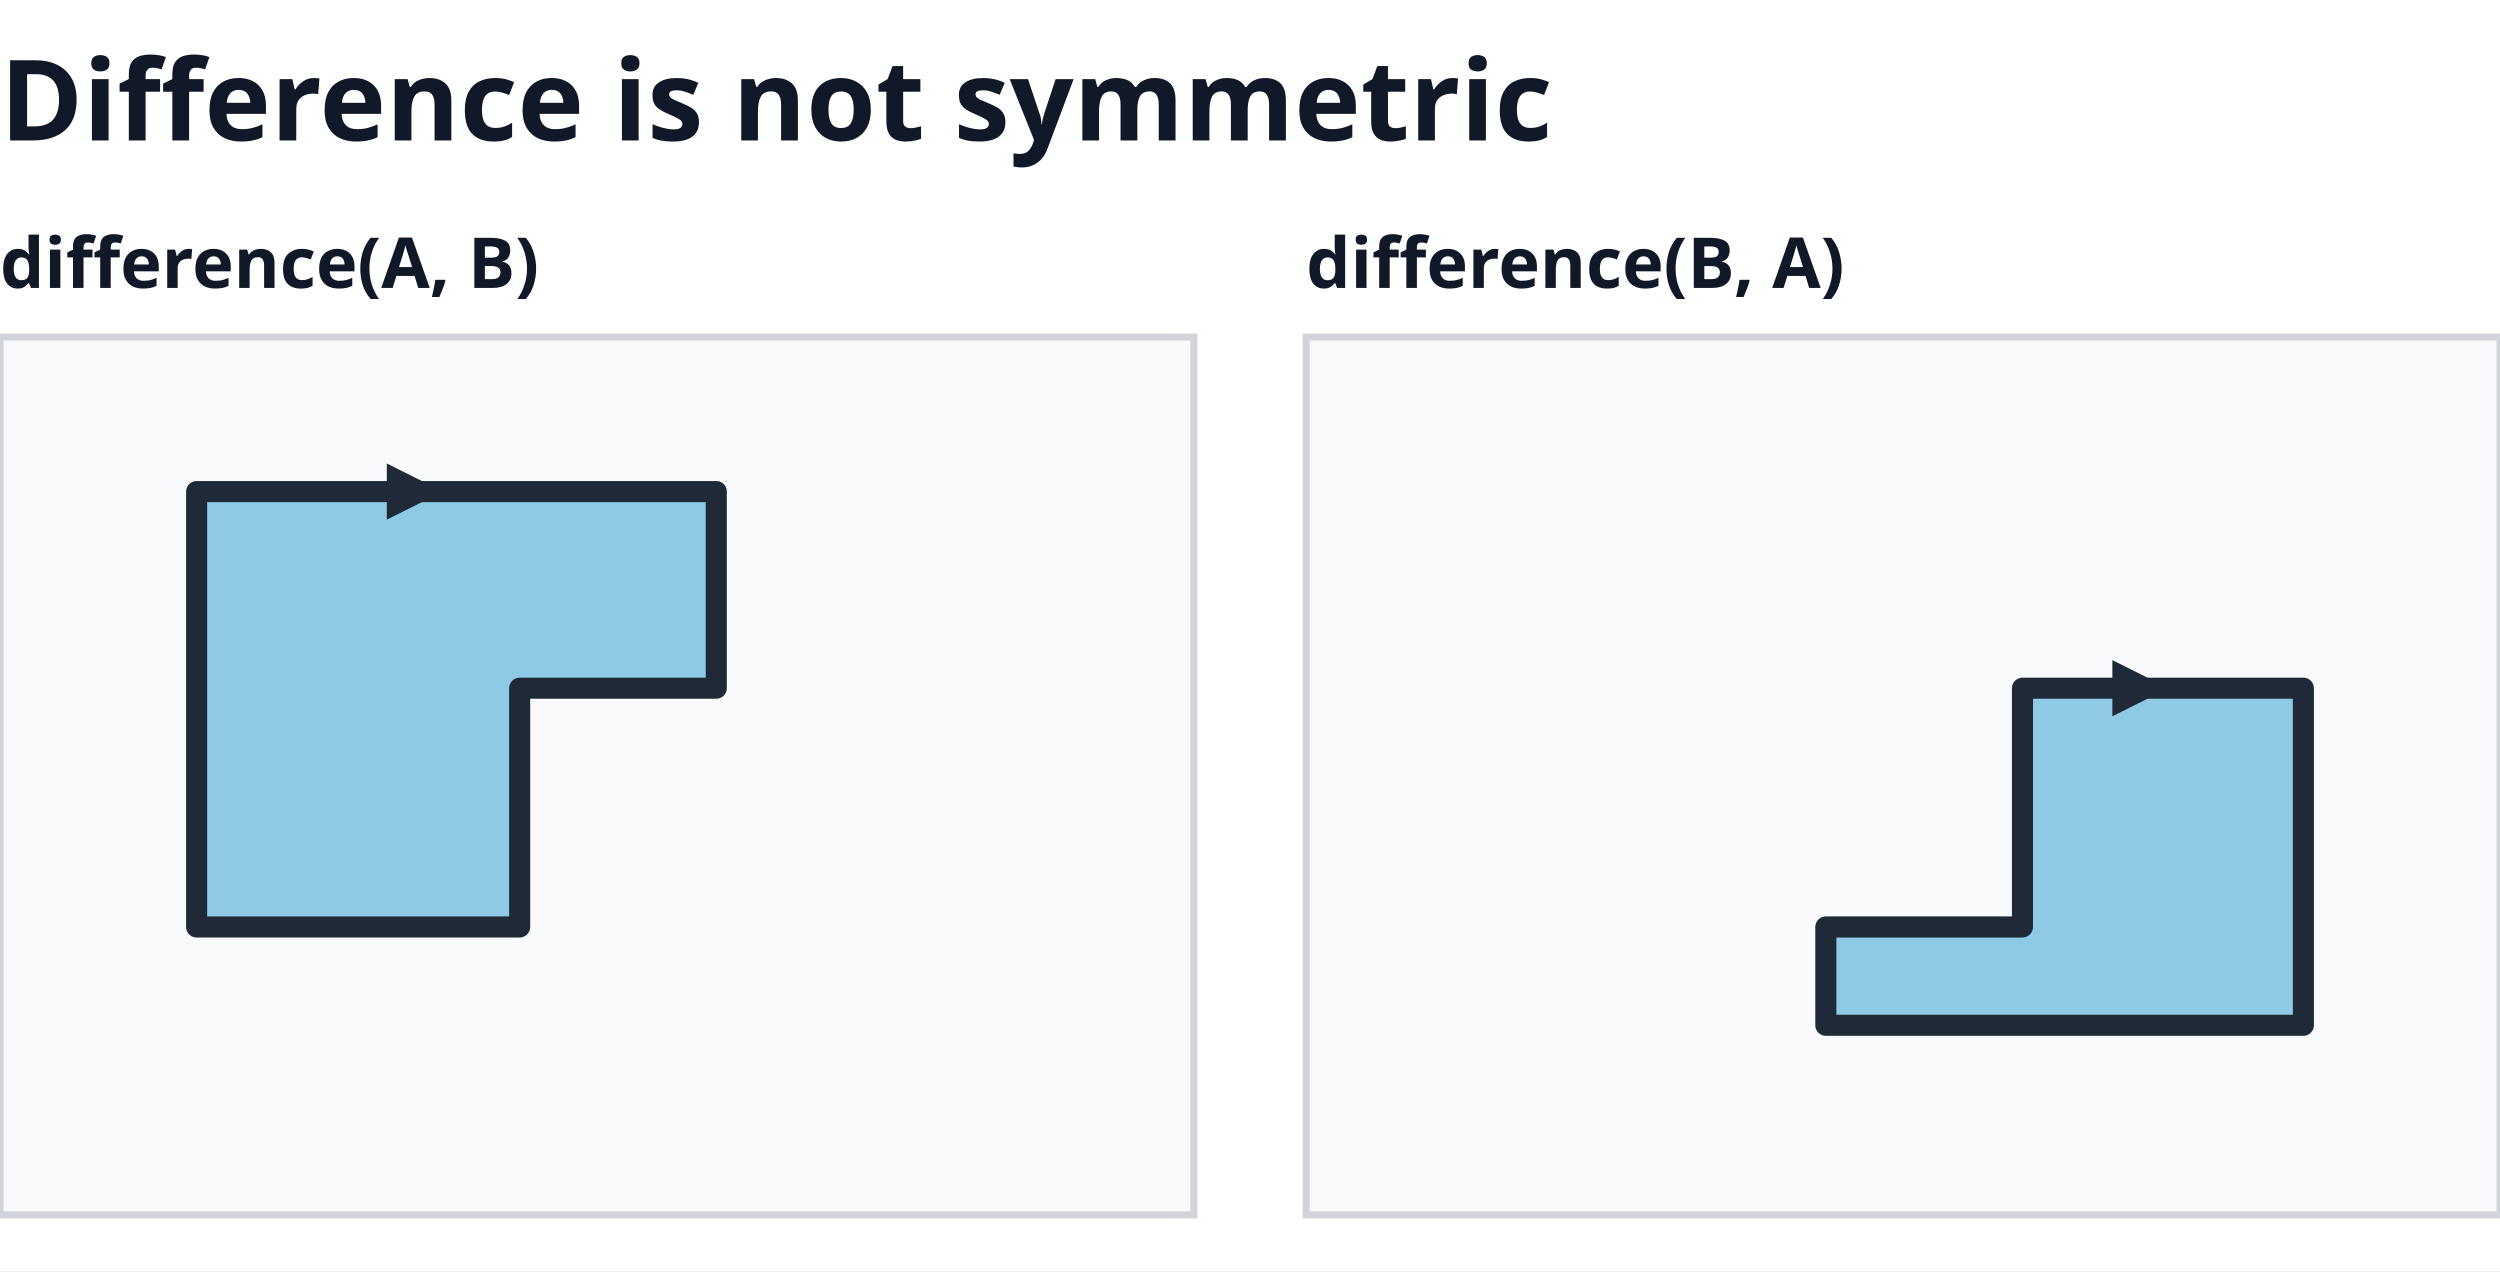
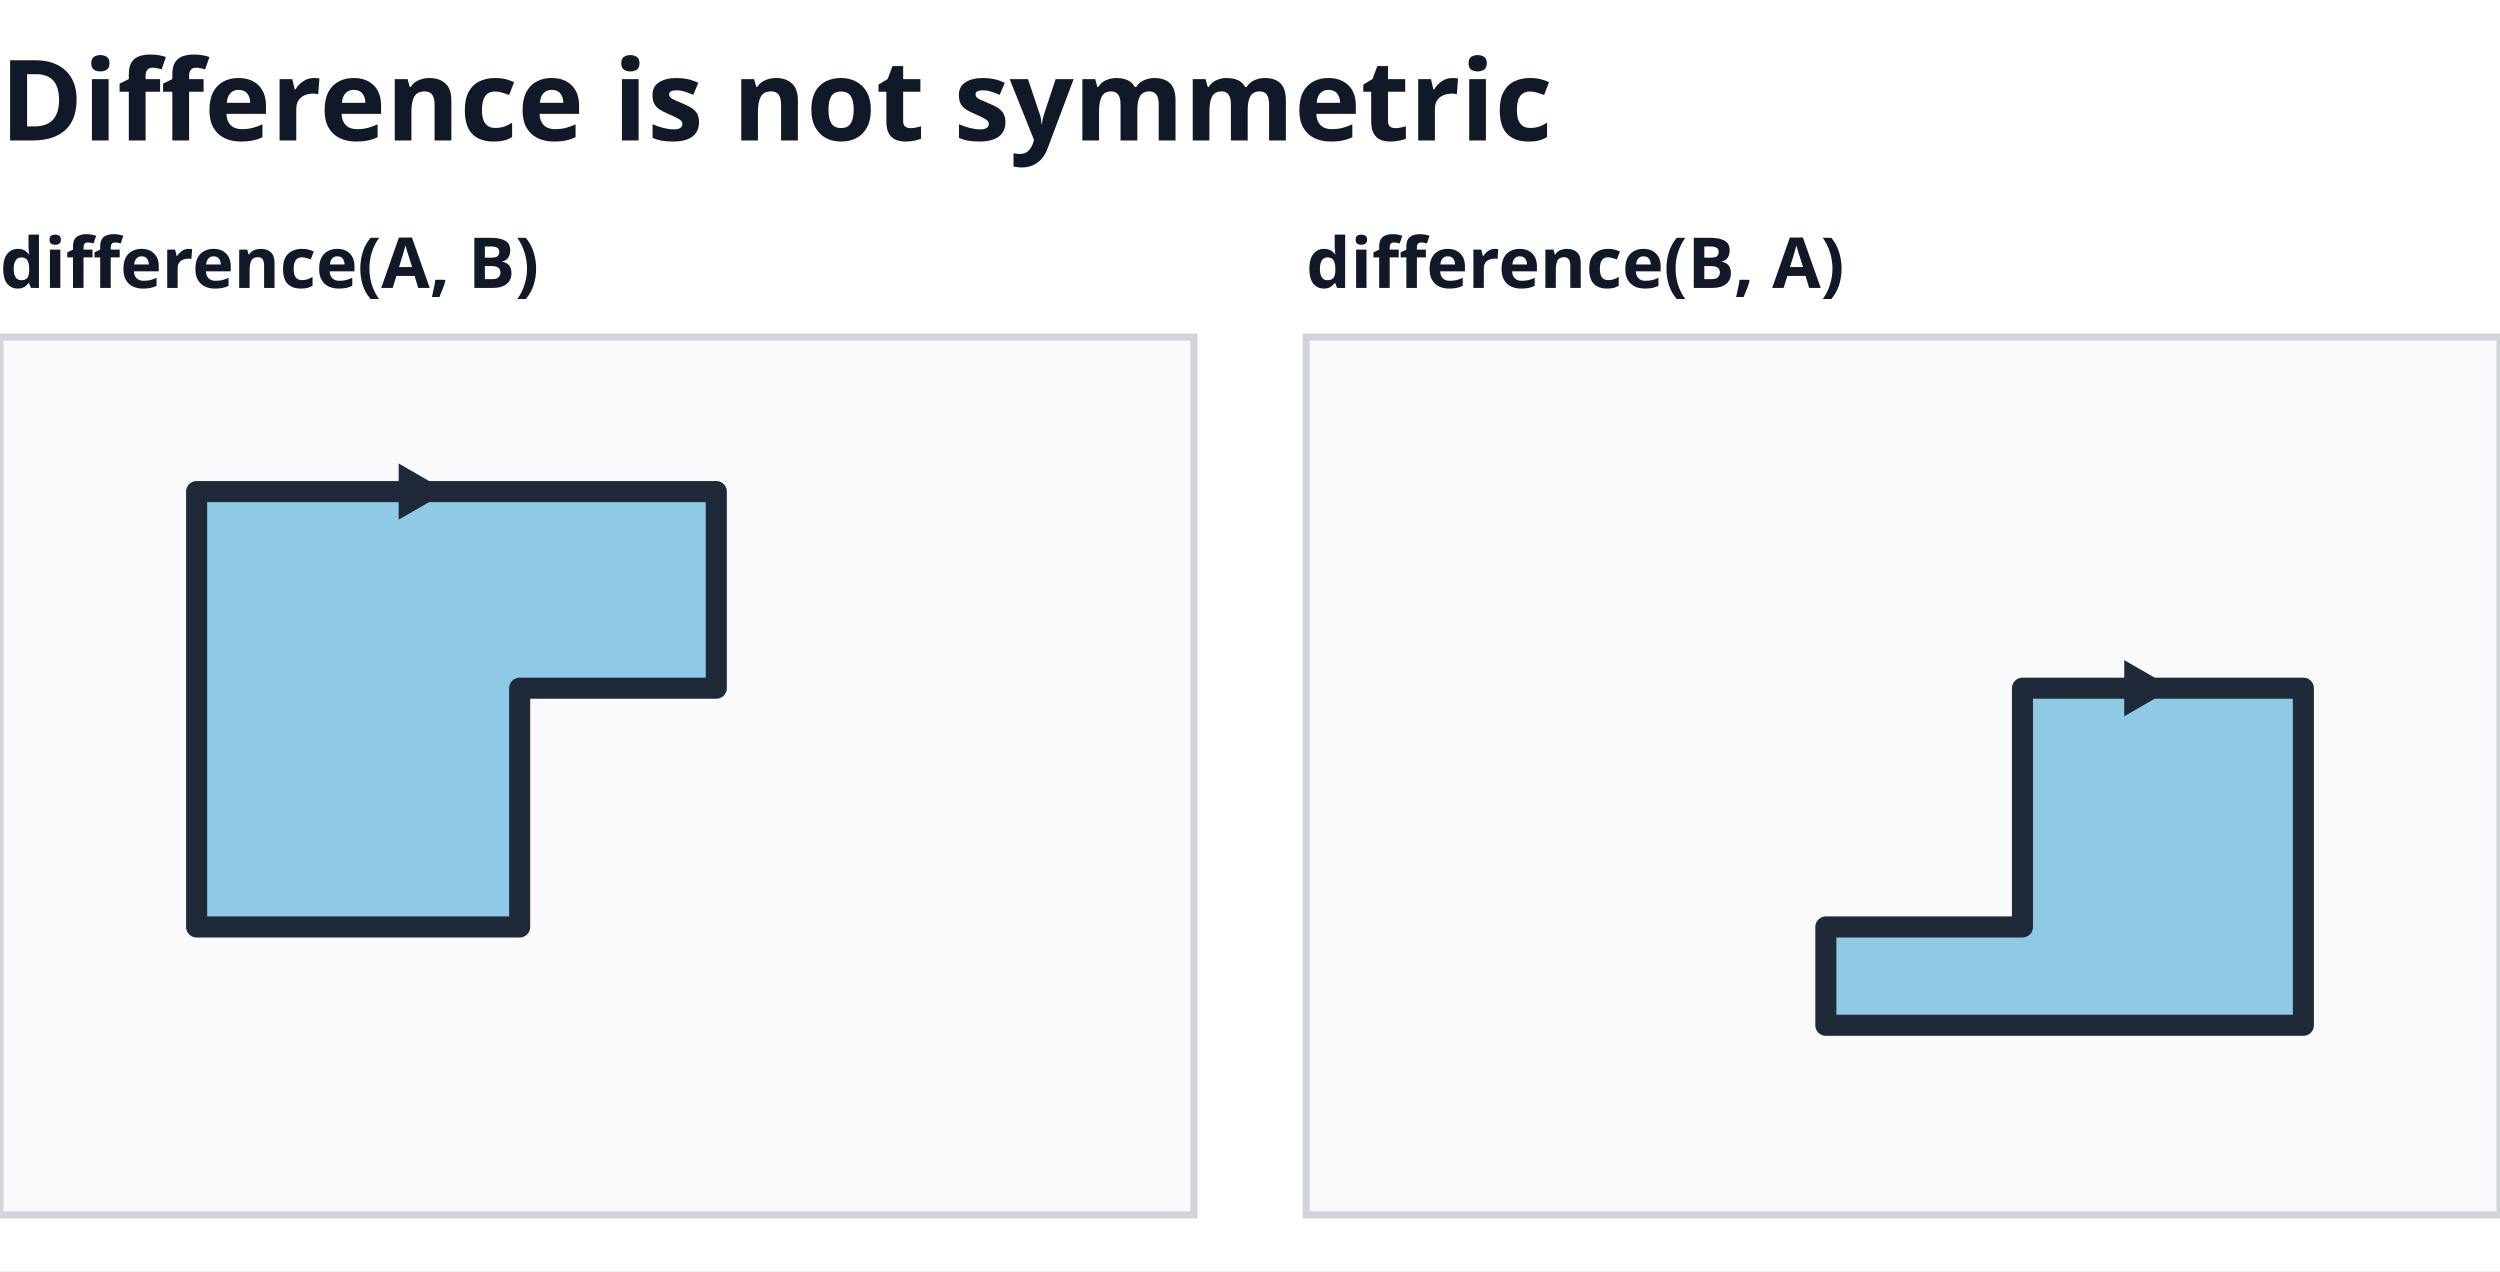
<svg xmlns="http://www.w3.org/2000/svg" viewBox="0 0 356 181">
  <rect x="0" y="0" width="356" height="181" style="fill: #ffffff; stroke: none" />
  <text x="0" y="20" font-size="16" style="fill: #111827; font-family: system-ui, sans-serif; font-weight: 700">Difference is not symmetric</text>
  <rect x="0" y="48" width="170" height="125" style="fill: #f8fafc; stroke: #d1d5db; stroke-width: 1" />
  <text x="0" y="41" font-size="10" style="fill: #111827; font-family: system-ui, sans-serif; font-weight: 700">difference(A, B)</text>
  <path d="M 28 70 H 102 V 98 H 74 V 132 H 28 Z" style="fill: #8ecae6; fill-rule: nonzero; stroke: none" />
  <path d="M 28 70 H 102 V 98 H 74 V 132 H 28 Z" style="fill: none; stroke: #1f2937; stroke-width: 3.0; stroke-linejoin: round" />
  <path d="M 53.08 70 H 65.08" style="fill: none; stroke: #1f2937; stroke-width: 2; stroke-linecap: round" />
-   <path d="M 63.08 70 L 55.08 74 V 66 Z" style="fill: #1f2937; stroke: none" />
+   <path d="M 63.699 70 L 56.771 74 V 66 Z" style="fill: #1f2937; stroke: none" />
  <rect x="186" y="48" width="170" height="125" style="fill: #f8fafc; stroke: #d1d5db; stroke-width: 1" />
  <text x="186" y="41" font-size="10" style="fill: #111827; font-family: system-ui, sans-serif; font-weight: 700">difference(B, A)</text>
  <path d="M 288 98 H 328 V 146 H 260 V 132 H 288 Z" style="fill: #8ecae6; fill-rule: nonzero; stroke: none" />
  <path d="M 288 98 H 328 V 146 H 260 V 132 H 288 Z" style="fill: none; stroke: #1f2937; stroke-width: 3.0; stroke-linejoin: round" />
  <path d="M 298.8 98 H 310.8" style="fill: none; stroke: #1f2937; stroke-width: 2; stroke-linecap: round" />
-   <path d="M 308.8 98 L 300.8 102 V 94 Z" style="fill: #1f2937; stroke: none" />
+   <path d="M 309.419 98 L 302.491 102 V 94 Z" style="fill: #1f2937; stroke: none" />
</svg>
